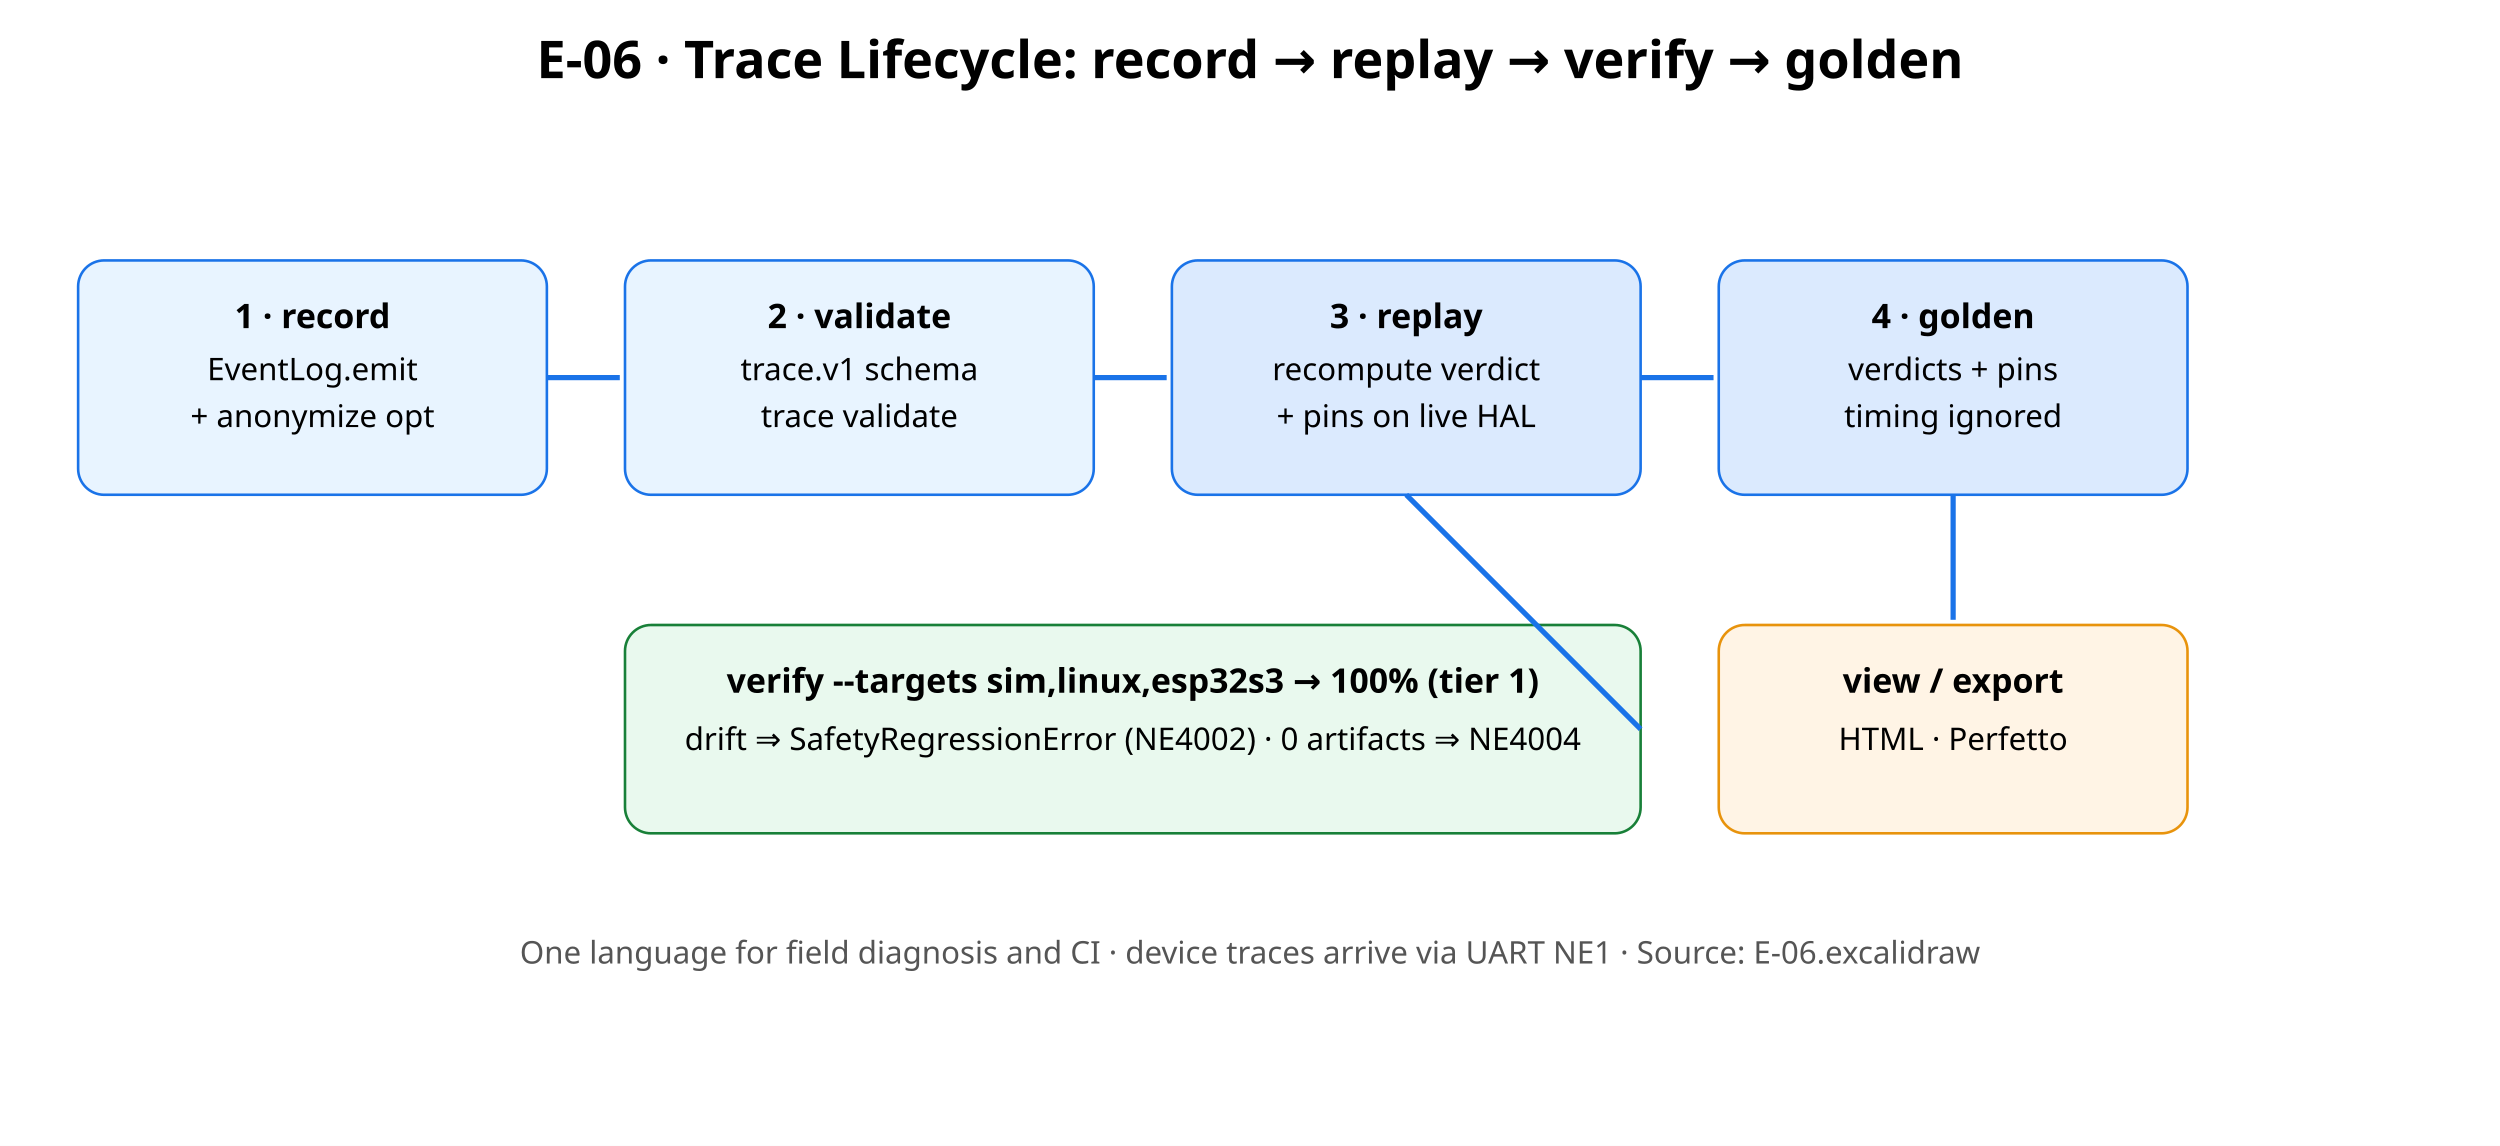
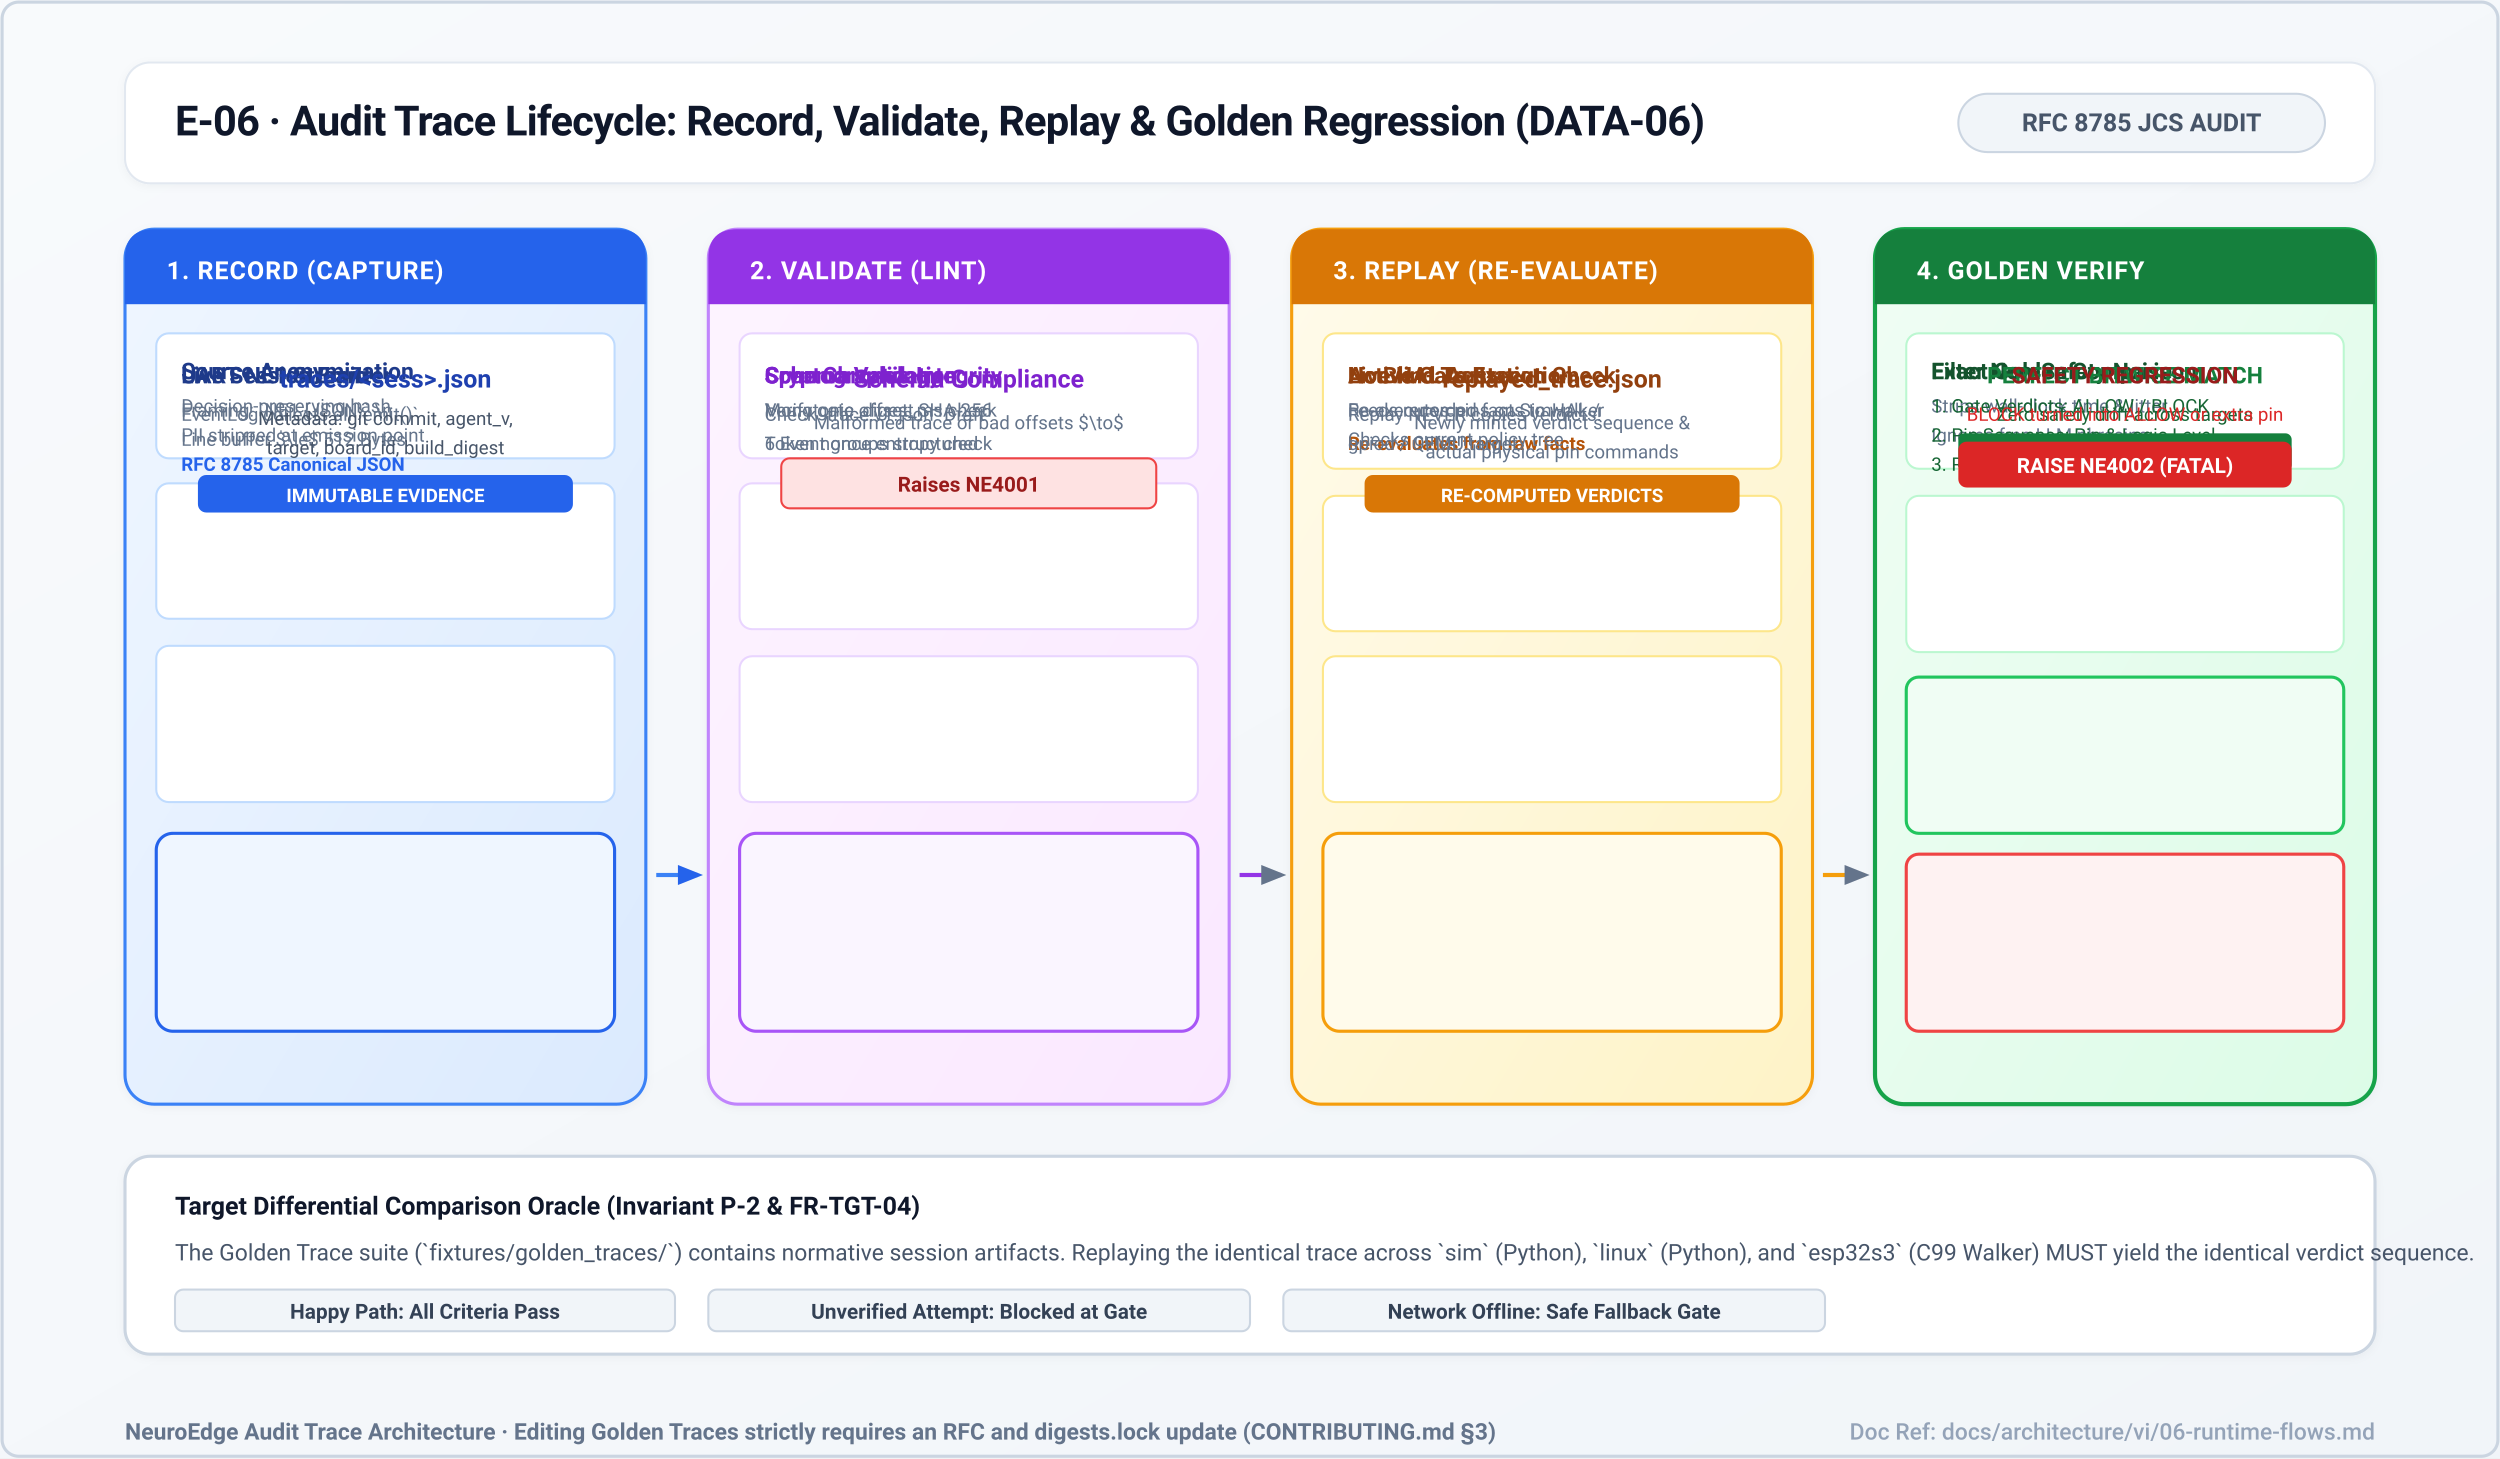
- <svg xmlns="http://www.w3.org/2000/svg" width="960" height="440" font-family="sans-serif">
-   <rect width="960" height="440" fill="#ffffff" />
-   <text x="480" y="30" text-anchor="middle" font-size="20" font-weight="bold">E-06 · Trace Lifecycle: record → replay → verify → golden</text>
-   <g font-size="13">
-     <rect x="30" y="100" width="180" height="90" rx="10" fill="#e8f4ff" stroke="#1a73e8" />
-     <text x="120" y="126" text-anchor="middle" font-weight="bold">1 · record</text>
-     <text x="120" y="146" text-anchor="middle" font-size="12">EventLog.emit</text>
-     <text x="120" y="164" text-anchor="middle" font-size="12">+ anonymize opt</text>
-     <rect x="240" y="100" width="180" height="90" rx="10" fill="#e8f4ff" stroke="#1a73e8" />
-     <text x="330" y="126" text-anchor="middle" font-weight="bold">2 · validate</text>
-     <text x="330" y="146" text-anchor="middle" font-size="12">trace.v1 schema</text>
-     <text x="330" y="164" text-anchor="middle" font-size="12">trace validate</text>
-     <rect x="450" y="100" width="180" height="90" rx="10" fill="#dbeafe" stroke="#1a73e8" />
-     <text x="540" y="126" text-anchor="middle" font-weight="bold">3 · replay</text>
-     <text x="540" y="146" text-anchor="middle" font-size="12">recompute verdict</text>
-     <text x="540" y="164" text-anchor="middle" font-size="12">+ pins on live HAL</text>
-     <rect x="660" y="100" width="180" height="90" rx="10" fill="#dbeafe" stroke="#1a73e8" />
-     <text x="750" y="126" text-anchor="middle" font-weight="bold">4 · golden</text>
-     <text x="750" y="146" text-anchor="middle" font-size="12">verdicts + pins</text>
-     <text x="750" y="164" text-anchor="middle" font-size="12">timing ignored</text>
-     <rect x="240" y="240" width="390" height="80" rx="10" fill="#e9f9ee" stroke="#188038" />
-     <text x="435" y="266" text-anchor="middle" font-weight="bold">verify --targets sim,linux,esp32s3 → 100% (tier 1)</text>
-     <text x="435" y="288" text-anchor="middle" font-size="12">drift ⇒ SafetyRegressionError (NE4002) · 0 artifacts ⇒ NE4004</text>
-     <rect x="660" y="240" width="180" height="80" rx="10" fill="#fff4e5" stroke="#e8930c" />
-     <text x="750" y="266" text-anchor="middle" font-weight="bold">view / export</text>
-     <text x="750" y="288" text-anchor="middle" font-size="12">HTML · Perfetto</text>
-     <g stroke="#1a73e8" stroke-width="2">
-       <line x1="210" y1="145" x2="238" y2="145" />
-       <line x1="420" y1="145" x2="448" y2="145" />
-       <line x1="630" y1="145" x2="658" y2="145" />
-       <line x1="750" y1="190" x2="750" y2="238" />
-       <line x1="630" y1="280" x2="540" y2="190" />
+ <svg xmlns="http://www.w3.org/2000/svg" viewBox="0 0 1200 700" width="1200" height="700" font-family="system-ui, -apple-system, 'Segoe UI', Roboto, Helvetica, Arial, sans-serif">
+   <defs>
+     <linearGradient id="bgGrad" x1="0%" y1="0%" x2="100%" y2="100%">
+       <stop offset="0%" stop-color="#f8fafc" />
+       <stop offset="100%" stop-color="#f1f5f9" />
+     </linearGradient>
+     <linearGradient id="p1Grad" x1="0%" y1="0%" x2="100%" y2="100%">
+       <stop offset="0%" stop-color="#eff6ff" />
+       <stop offset="100%" stop-color="#dbeafe" />
+     </linearGradient>
+     <linearGradient id="p2Grad" x1="0%" y1="0%" x2="100%" y2="100%">
+       <stop offset="0%" stop-color="#fdf4ff" />
+       <stop offset="100%" stop-color="#fae8ff" />
+     </linearGradient>
+     <linearGradient id="p3Grad" x1="0%" y1="0%" x2="100%" y2="100%">
+       <stop offset="0%" stop-color="#fffbeb" />
+       <stop offset="100%" stop-color="#fef3c7" />
+     </linearGradient>
+     <linearGradient id="p4Grad" x1="0%" y1="0%" x2="100%" y2="100%">
+       <stop offset="0%" stop-color="#f0fdf4" />
+       <stop offset="100%" stop-color="#dcfce7" />
+     </linearGradient>
+     <filter id="cardShadow" x="-5%" y="-5%" width="110%" height="115%" filterUnits="userSpaceOnUse">
+       <feDropShadow dx="0" dy="4" stdDeviation="6" flood-color="#0f172a" flood-opacity="0.06" />
+       <feDropShadow dx="0" dy="1" stdDeviation="2" flood-color="#0f172a" flood-opacity="0.04" />
+     </filter>
+     <marker id="arrow" viewBox="0 0 10 10" refX="8" refY="5" markerWidth="6" markerHeight="6" orient="auto-start-reverse">
+       <path d="M 0 1 L 10 5 L 0 9 z" fill="#64748b" />
+     </marker>
+     <marker id="arrowPrimary" viewBox="0 0 10 10" refX="8" refY="5" markerWidth="6" markerHeight="6" orient="auto-start-reverse">
+       <path d="M 0 1 L 10 5 L 0 9 z" fill="#2563eb" />
+     </marker>
+     <marker id="arrowRed" viewBox="0 0 10 10" refX="8" refY="5" markerWidth="6" markerHeight="6" orient="auto-start-reverse">
+       <path d="M 0 1 L 10 5 L 0 9 z" fill="#dc2626" />
+     </marker>
+   </defs>
+   <rect width="1200" height="700" fill="url(#bgGrad)" />
+   <rect x="1" y="1" width="1198" height="698" rx="8" fill="none" stroke="#cbd5e1" stroke-width="1.5" />
+   <g transform="translate(60, 30)">
+     <rect x="0" y="0" width="1080" height="58" rx="12" fill="#ffffff" stroke="#e2e8f0" filter="url(#cardShadow)" />
+     <text x="24" y="35" font-size="20" font-weight="700" fill="#0f172a" letter-spacing="-0.02em">E-06 · Audit Trace Lifecycle: Record, Validate, Replay &amp; Golden Regression (DATA-06)</text>
+     <rect x="880" y="15" width="176" height="28" rx="14" fill="#f1f5f9" stroke="#cbd5e1" />
+     <text x="968" y="33" text-anchor="middle" font-size="12" font-weight="600" fill="#475569">RFC 8785 JCS AUDIT</text>
+   </g>
+   <g transform="translate(60, 110)">
+     <g transform="translate(0, 0)">
+       <rect width="250" height="420" rx="14" fill="url(#p1Grad)" stroke="#3b82f6" stroke-width="1.5" filter="url(#cardShadow)" />
+       <path d="M 0 14 Q 0 0 14 0 L 236 0 Q 250 0 250 14 L 250 36 L 0 36 Z" fill="#2563eb" />
+       <text x="20" y="24" font-size="12" font-weight="700" fill="#ffffff" letter-spacing="0.04em">1. RECORD (CAPTURE)</text>
+       <g transform="translate(15, 50)">
+         <rect width="220" height="60" rx="6" fill="#ffffff" stroke="#bfdbfe" />
+         <text x="12" y="24" font-size="11" font-weight="700" fill="#1e3a8a">Live Session Emitter</text>
+         <text x="12" y="42" font-size="9" fill="#64748b">EventLog collects all `emit()`</text>
+         <rect y="72" width="220" height="65" rx="6" fill="#ffffff" stroke="#bfdbfe" />
+         <text x="12" y="24" font-size="11" font-weight="700" fill="#1e3a8a">UART NE1 Stream</text>
+         <text x="12" y="40" font-size="9" fill="#64748b">Framing: `NE1 {JSON}` \n</text>
+         <text x="12" y="54" font-size="9" fill="#64748b">Line buffer $\le$ 512 Bytes</text>
+         <rect y="150" width="220" height="75" rx="6" fill="#ffffff" stroke="#bfdbfe" />
+         <text x="12" y="22" font-size="11" font-weight="700" fill="#1e3a8a">Source Anonymization</text>
+         <text x="12" y="38" font-size="9" fill="#64748b">Decision-preserving hash</text>
+         <text x="12" y="52" font-size="9" fill="#64748b">PII stripped at emission point</text>
+         <text x="12" y="66" font-size="9" font-weight="600" fill="#2563eb">RFC 8785 Canonical JSON</text>
+         <rect y="240" width="220" height="95" rx="8" fill="#eff6ff" stroke="#2563eb" stroke-width="1.5" />
+         <text x="110" y="26" text-anchor="middle" font-size="12" font-weight="700" fill="#1e40af">traces/&lt;sess&gt;.json</text>
+         <text x="110" y="44" text-anchor="middle" font-size="9" fill="#475569">Metadata: git commit, agent_v,</text>
+         <text x="110" y="58" text-anchor="middle" font-size="9" fill="#475569">target, board_id, build_digest</text>
+         <rect x="20" y="68" width="180" height="18" rx="4" fill="#2563eb" />
+         <text x="110" y="81" text-anchor="middle" font-size="9" font-weight="700" fill="#ffffff">IMMUTABLE EVIDENCE</text>
+       </g>
    </g>
-     <text x="480" y="370" text-anchor="middle" font-size="12" fill="#555">One language for field diagnosis and CI · device traces arrive via UART NE1 · Source: E-06.excalidraw</text>
+     <path d="M 255 310 L 275 310" stroke="#3b82f6" stroke-width="2" marker-end="url(#arrowPrimary)" />
+     <g transform="translate(280, 0)">
+       <rect width="250" height="420" rx="14" fill="url(#p2Grad)" stroke="#c084fc" stroke-width="1.5" filter="url(#cardShadow)" />
+       <path d="M 0 14 Q 0 0 14 0 L 236 0 Q 250 0 250 14 L 250 36 L 0 36 Z" fill="#9334e6" />
+       <text x="20" y="24" font-size="12" font-weight="700" fill="#ffffff" letter-spacing="0.04em">2. VALIDATE (LINT)</text>
+       <g transform="translate(15, 50)">
+         <rect width="220" height="60" rx="6" fill="#ffffff" stroke="#e9d5ff" />
+         <text x="12" y="24" font-size="11" font-weight="700" fill="#7e22ce">Schema Validation</text>
+         <text x="12" y="42" font-size="9" fill="#64748b">Check `trace.v1.json` Draft</text>
+         <rect y="72" width="220" height="70" rx="6" fill="#ffffff" stroke="#e9d5ff" />
+         <text x="12" y="24" font-size="11" font-weight="700" fill="#7e22ce">Span Chronology</text>
+         <text x="12" y="40" font-size="9" fill="#64748b">Monotonic offset_ms check</text>
+         <text x="12" y="56" font-size="9" fill="#64748b">6 Event groups structured</text>
+         <rect y="155" width="220" height="70" rx="6" fill="#ffffff" stroke="#e9d5ff" />
+         <text x="12" y="24" font-size="11" font-weight="700" fill="#7e22ce">Cryptographic Integrity</text>
+         <text x="12" y="40" font-size="9" fill="#64748b">Verify gate_digest SHA-256</text>
+         <text x="12" y="56" font-size="9" fill="#64748b">Token nonce entropy check</text>
+         <rect y="240" width="220" height="95" rx="8" fill="#faf5ff" stroke="#a855f7" stroke-width="1.5" />
+         <text x="110" y="26" text-anchor="middle" font-size="12" font-weight="700" fill="#7e22ce">Schema Compliance</text>
+         <text x="110" y="46" text-anchor="middle" font-size="9" fill="#64748b">Malformed trace or bad offsets $\to$</text>
+         <rect x="20" y="60" width="180" height="24" rx="4" fill="#fee2e2" stroke="#ef4444" />
+         <text x="110" y="76" text-anchor="middle" font-size="10" font-weight="700" fill="#991b1b">Raises NE4001</text>
+       </g>
+     </g>
+     <path d="M 535 310 L 555 310" stroke="#9334e6" stroke-width="2" marker-end="url(#arrow)" />
+     <g transform="translate(560, 0)">
+       <rect width="250" height="420" rx="14" fill="url(#p3Grad)" stroke="#f59e0b" stroke-width="1.5" filter="url(#cardShadow)" />
+       <path d="M 0 14 Q 0 0 14 0 L 236 0 Q 250 0 250 14 L 250 36 L 0 36 Z" fill="#d97706" />
+       <text x="20" y="24" font-size="12" font-weight="700" fill="#ffffff" letter-spacing="0.04em">3. REPLAY (RE-EVALUATE)</text>
+       <g transform="translate(15, 50)">
+         <rect width="220" height="65" rx="6" fill="#ffffff" stroke="#fde68a" />
+         <text x="12" y="24" font-size="11" font-weight="700" fill="#92400e">No Blind Trust</text>
+         <text x="12" y="42" font-size="9" fill="#64748b">Replay NEVER copies verdicts!</text>
+         <text x="12" y="56" font-size="9" font-weight="600" fill="#b45309">Re-evaluates from raw facts</text>
+         <rect y="78" width="220" height="65" rx="6" fill="#ffffff" stroke="#fde68a" />
+         <text x="12" y="24" font-size="11" font-weight="700" fill="#92400e">Active Gate Execution</text>
+         <text x="12" y="40" font-size="9" fill="#64748b">Feeds recorded facts to walker</text>
+         <text x="12" y="54" font-size="9" fill="#64748b">Checks current policy tree</text>
+         <rect y="155" width="220" height="70" rx="6" fill="#ffffff" stroke="#fde68a" />
+         <text x="12" y="24" font-size="11" font-weight="700" fill="#92400e">Live HAL Actuation Check</text>
+         <text x="12" y="40" font-size="9" fill="#64748b">Re-executes pins on SimHAL /</text>
+         <text x="12" y="56" font-size="9" fill="#64748b">gpiod / QEMU target</text>
+         <rect y="240" width="220" height="95" rx="8" fill="#fffbeb" stroke="#f59e0b" stroke-width="1.5" />
+         <text x="110" y="26" text-anchor="middle" font-size="12" font-weight="700" fill="#92400e">replayed_trace.json</text>
+         <text x="110" y="46" text-anchor="middle" font-size="9" fill="#64748b">Newly minted verdict sequence &amp;</text>
+         <text x="110" y="60" text-anchor="middle" font-size="9" fill="#64748b">actual physical pin commands</text>
+         <rect x="20" y="68" width="180" height="18" rx="4" fill="#d97706" />
+         <text x="110" y="81" text-anchor="middle" font-size="9" font-weight="700" fill="#ffffff">RE-COMPUTED VERDICTS</text>
+       </g>
+     </g>
+     <path d="M 815 310 L 835 310" stroke="#f59e0b" stroke-width="2" marker-end="url(#arrow)" />
+     <g transform="translate(840, 0)">
+       <rect width="240" height="420" rx="14" fill="url(#p4Grad)" stroke="#16a34a" stroke-width="2" filter="url(#cardShadow)" />
+       <path d="M 0 14 Q 0 0 14 0 L 226 0 Q 240 0 240 14 L 240 36 L 0 36 Z" fill="#15803d" />
+       <text x="20" y="24" font-size="12" font-weight="700" fill="#ffffff" letter-spacing="0.04em">4. GOLDEN VERIFY</text>
+       <g transform="translate(15, 50)">
+         <rect width="210" height="65" rx="6" fill="#ffffff" stroke="#bbf7d0" />
+         <text x="12" y="22" font-size="11" font-weight="700" fill="#14532d">Filter Non-Safety Noise</text>
+         <text x="12" y="38" font-size="9" fill="#64748b">Strips wall-clock time &amp; jitter</text>
+         <text x="12" y="52" font-size="9" fill="#64748b">Ignores free LLM phrasing</text>
+         <rect y="78" width="210" height="75" rx="6" fill="#ffffff" stroke="#bbf7d0" />
+         <text x="12" y="22" font-size="11" font-weight="700" fill="#14532d">Exact Golden Comparison</text>
+         <text x="12" y="38" font-size="9" fill="#166534">1. Gate Verdicts: ALLOW / BLOCK</text>
+         <text x="12" y="52" font-size="9" fill="#166534">2. Pin Sequence: Pin &amp; Logic Level</text>
+         <text x="12" y="66" font-size="9" fill="#166534">3. Reason Codes: Match 100%</text>
+         <rect y="165" width="210" height="75" rx="6" fill="#f0fdf4" stroke="#22c55e" stroke-width="1.5" />
+         <text x="105" y="24" text-anchor="middle" font-size="11" font-weight="700" fill="#15803d">PERFECT BITWISE MATCH</text>
+         <text x="105" y="42" text-anchor="middle" font-size="9" fill="#166534">Zero safety drift across targets</text>
+         <rect x="25" y="48" width="160" height="18" rx="3" fill="#15803d" />
+         <text x="105" y="61" text-anchor="middle" font-size="9" font-weight="700" fill="#ffffff">CI BUILD: PASS (Tier 1)</text>
+         <rect y="250" width="210" height="85" rx="6" fill="#fef2f2" stroke="#ef4444" stroke-width="1.5" />
+         <text x="105" y="24" text-anchor="middle" font-size="11" font-weight="700" fill="#991b1b">SAFETY REGRESSION</text>
+         <text x="105" y="42" text-anchor="middle" font-size="9" fill="#dc2626">BLOCK turned into ALLOW or extra pin</text>
+         <rect x="25" y="52" width="160" height="22" rx="4" fill="#dc2626" />
+         <text x="105" y="67" text-anchor="middle" font-size="10" font-weight="700" fill="#ffffff">RAISE NE4002 (FATAL)</text>
+       </g>
+     </g>
+   </g>
+   <g transform="translate(60, 555)">
+     <rect width="1080" height="95" rx="12" fill="#ffffff" stroke="#cbd5e1" stroke-width="1.5" filter="url(#cardShadow)" />
+     <text x="24" y="28" font-size="12" font-weight="700" fill="#0f172a" text-transform="uppercase">Target Differential Comparison Oracle (Invariant P-2 &amp; FR-TGT-04)</text>
+     <text x="24" y="50" font-size="11" fill="#475569">The Golden Trace suite (`fixtures/golden_traces/`) contains normative session artifacts. Replaying the identical trace across `sim` (Python), `linux` (Python), and `esp32s3` (C99 Walker) MUST yield the identical verdict sequence.</text>
+     <rect x="24" y="64" width="240" height="20" rx="4" fill="#f1f5f9" stroke="#cbd5e1" />
+     <text x="144" y="78" text-anchor="middle" font-size="10" font-weight="600" fill="#334155">Happy Path: All Criteria Pass</text>
+     <rect x="280" y="64" width="260" height="20" rx="4" fill="#f1f5f9" stroke="#cbd5e1" />
+     <text x="410" y="78" text-anchor="middle" font-size="10" font-weight="600" fill="#334155">Unverified Attempt: Blocked at Gate</text>
+     <rect x="556" y="64" width="260" height="20" rx="4" fill="#f1f5f9" stroke="#cbd5e1" />
+     <text x="686" y="78" text-anchor="middle" font-size="10" font-weight="600" fill="#334155">Network Offline: Safe Fallback Gate</text>
+   </g>
+   <g transform="translate(60, 675)">
+     <text x="0" y="16" font-size="11" font-weight="600" fill="#64748b">NeuroEdge Audit Trace Architecture · Editing Golden Traces strictly requires an RFC and digests.lock update (CONTRIBUTING.md §3)</text>
+     <text x="1080" y="16" text-anchor="end" font-size="11" font-weight="500" fill="#94a3b8">Doc Ref: docs/architecture/vi/06-runtime-flows.md</text>
  </g>
</svg>
